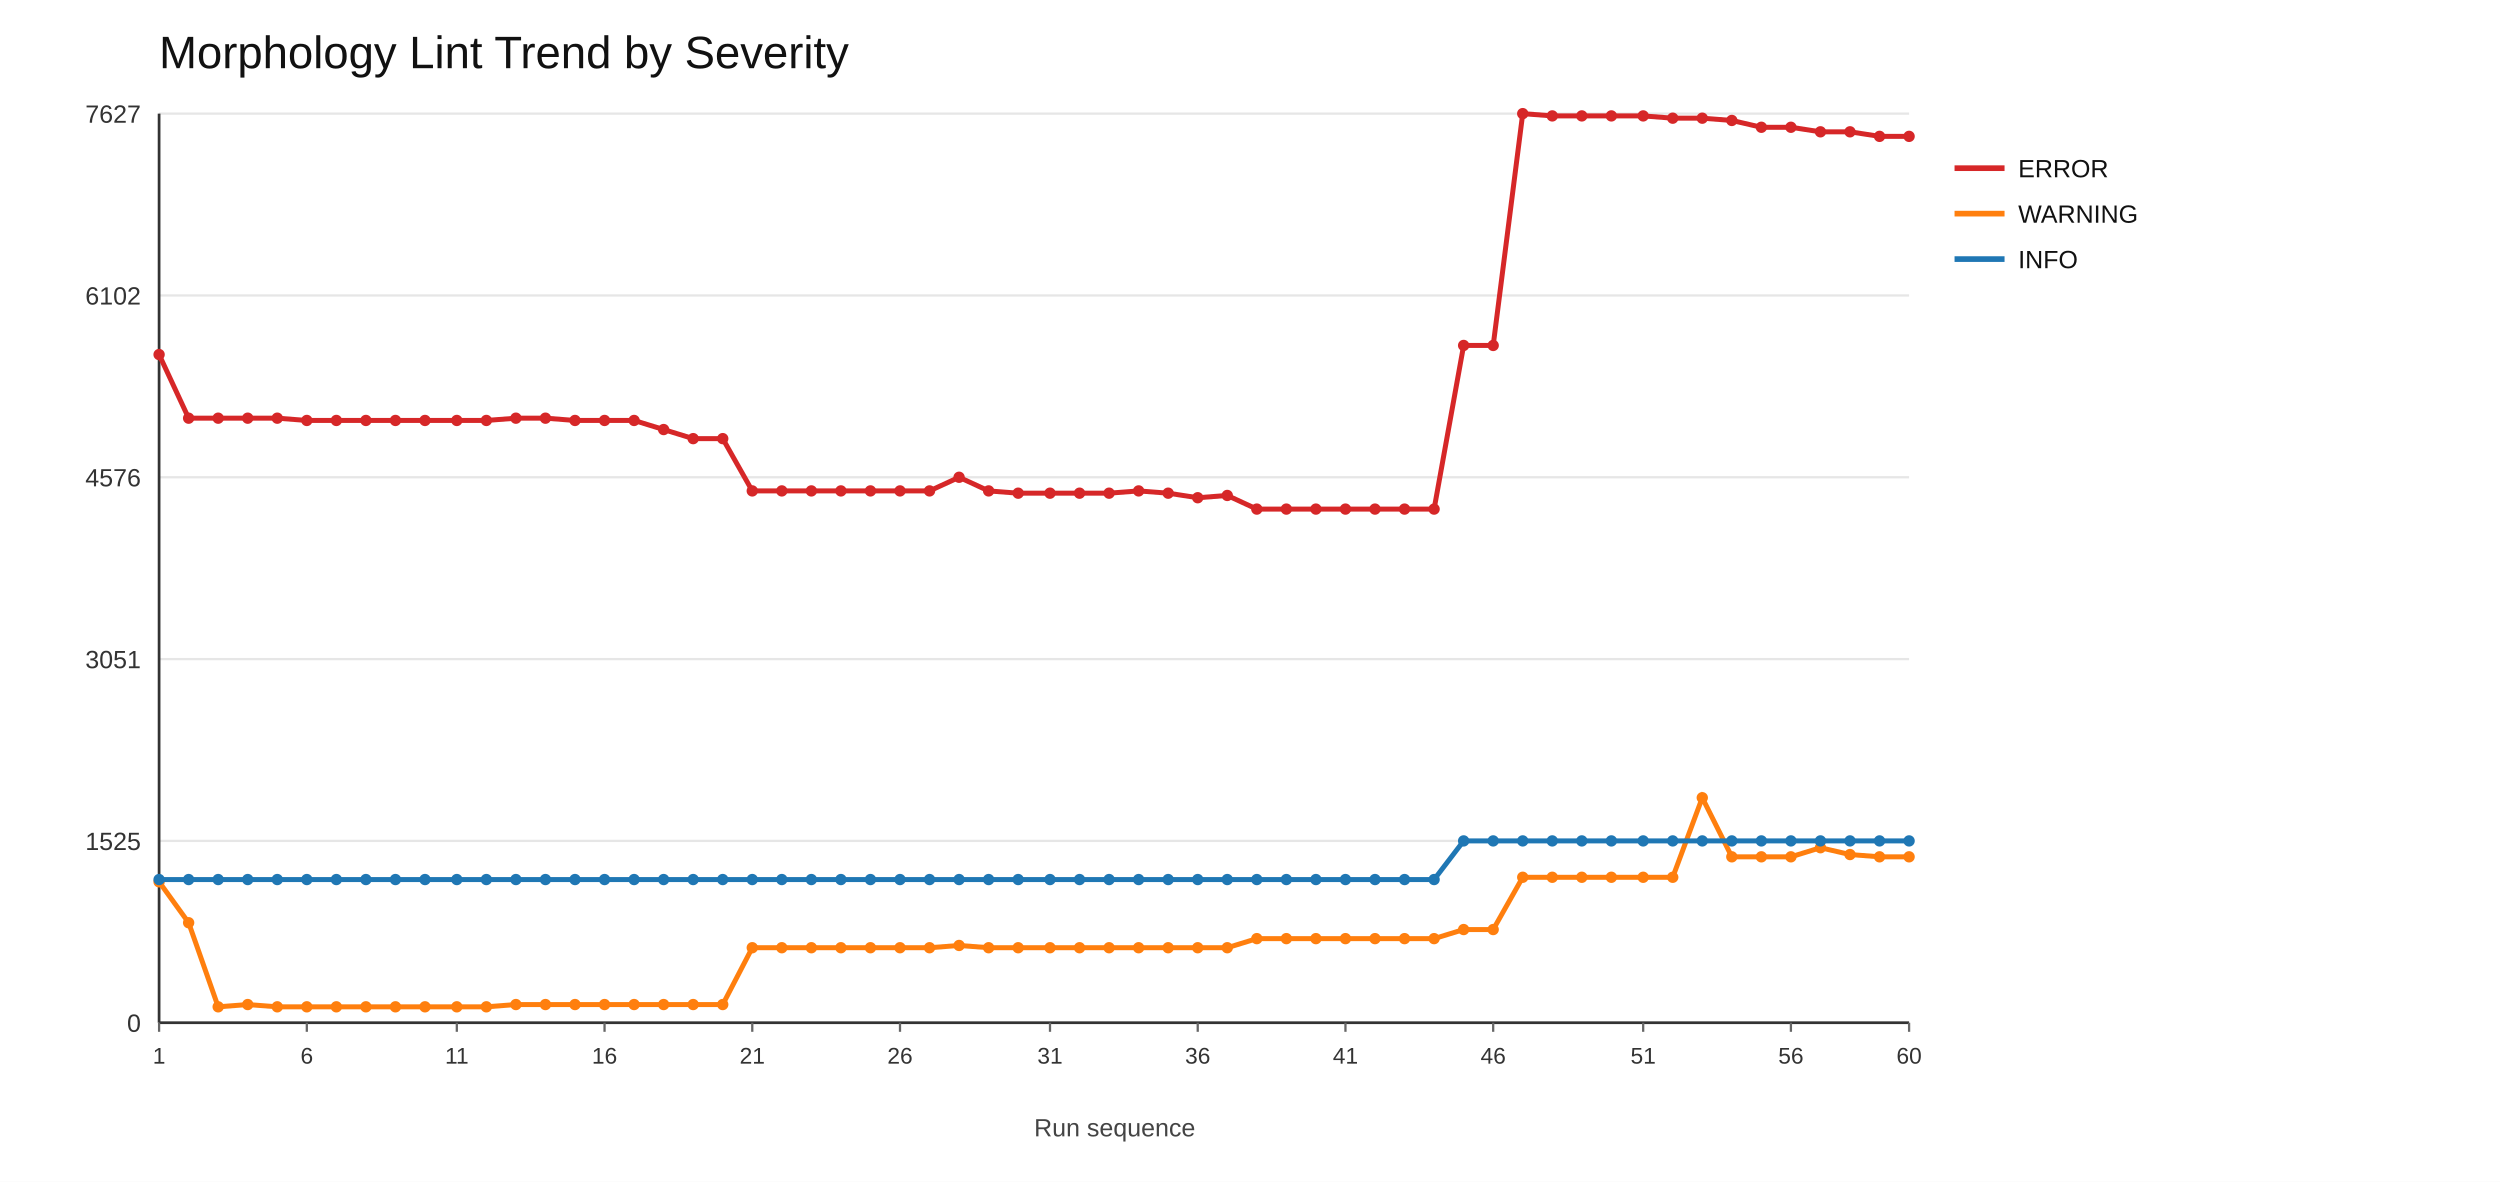
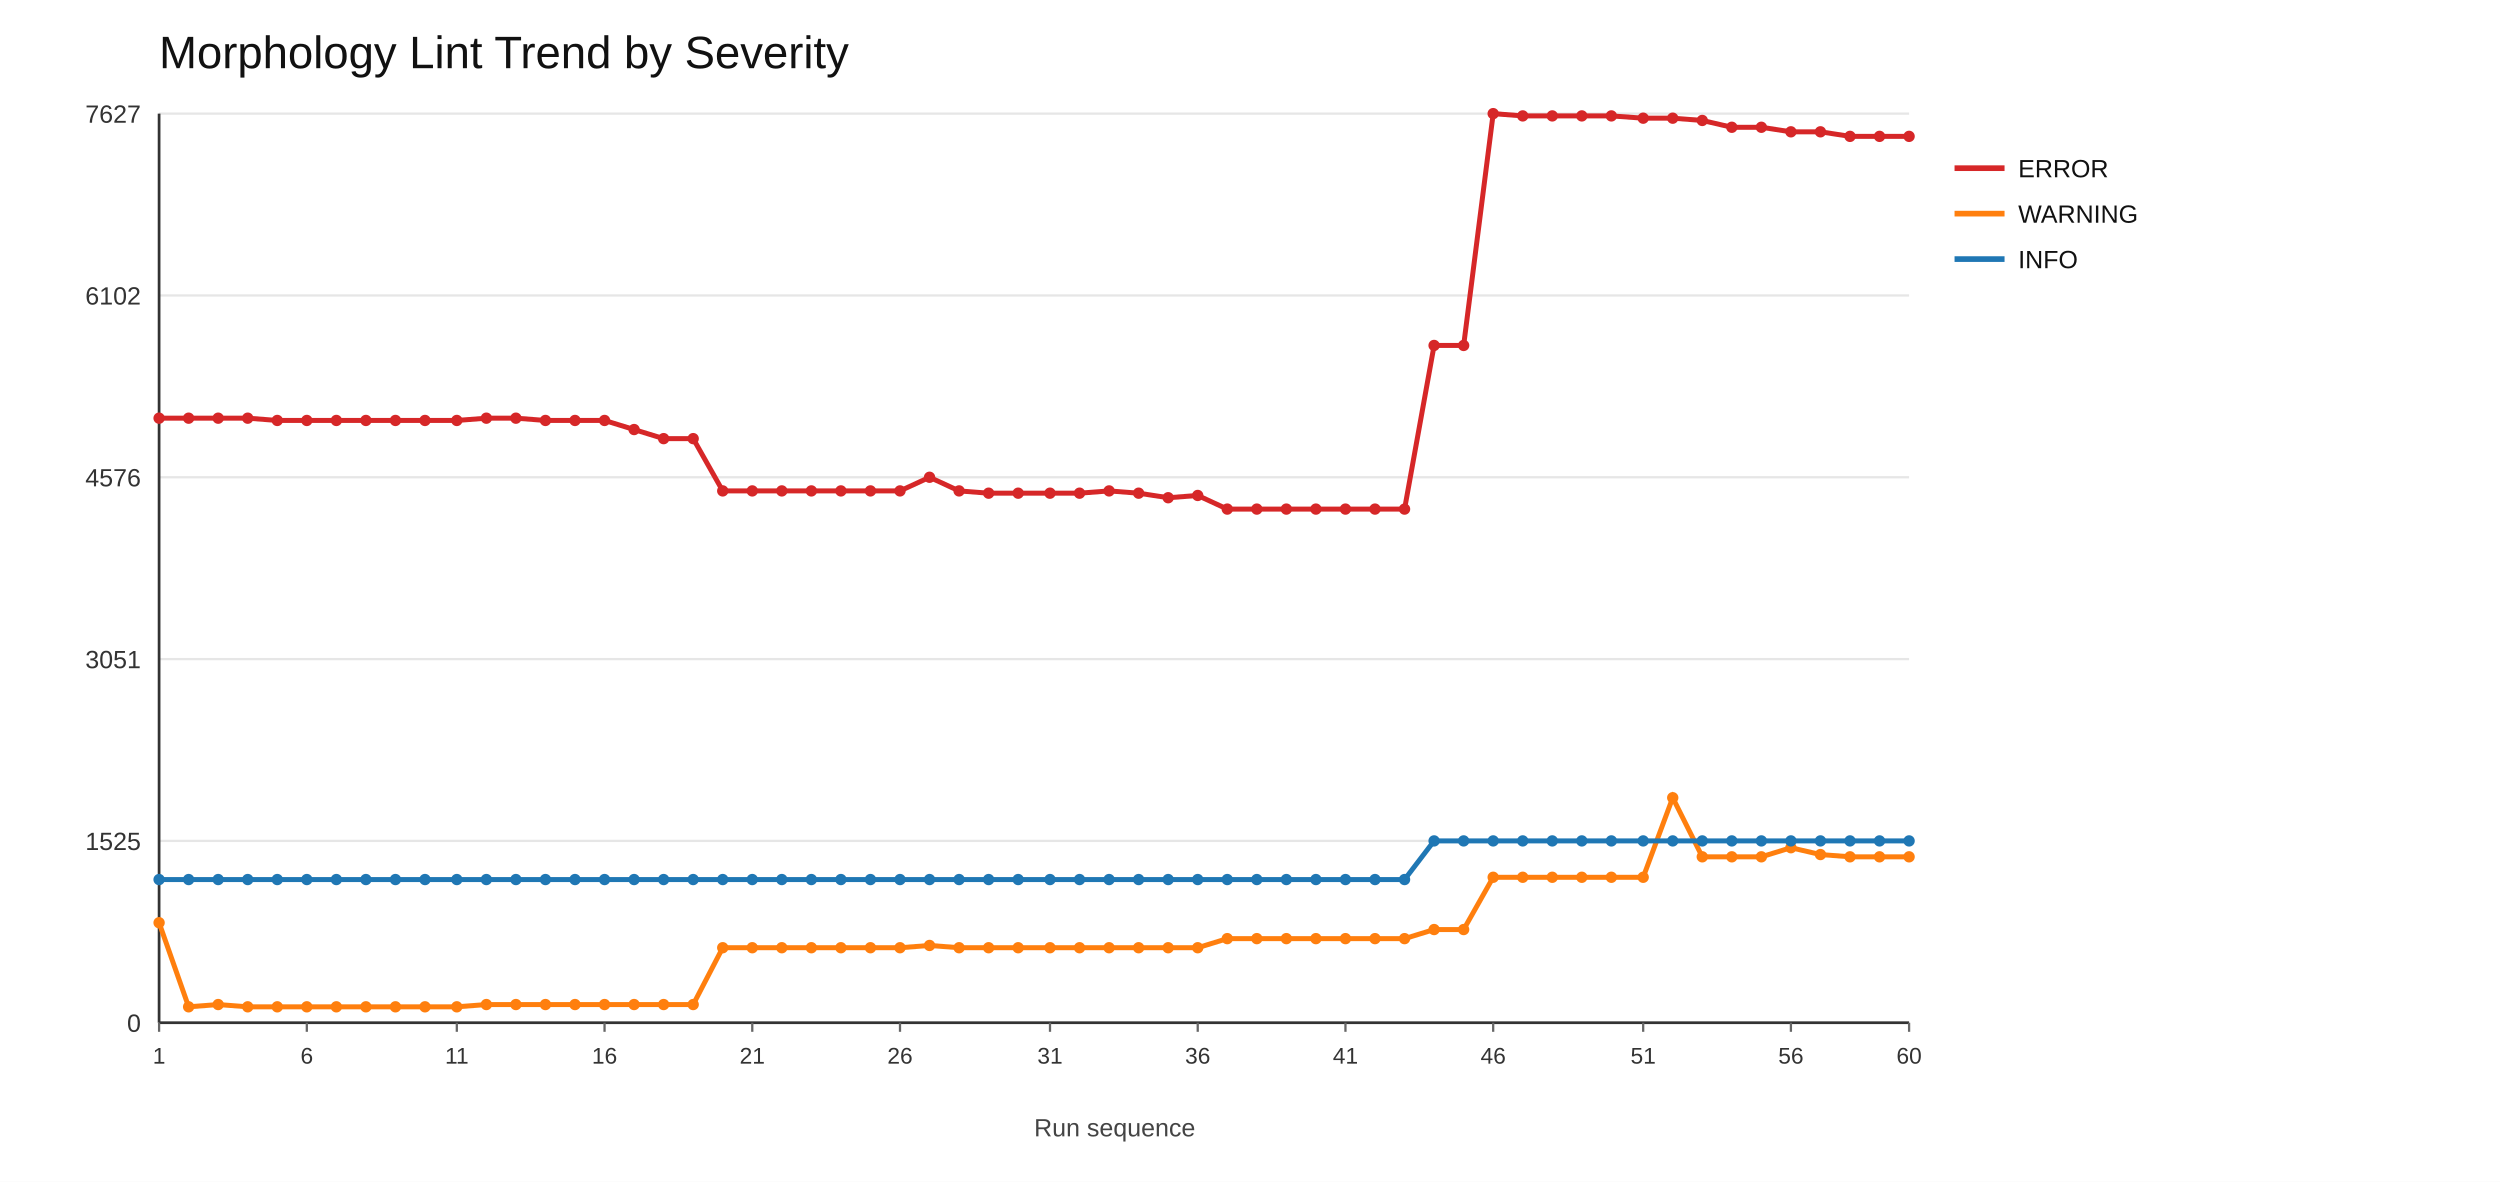
<svg xmlns="http://www.w3.org/2000/svg" width="1100" height="520">
  <rect x="0" y="0" width="1100" height="520" fill="#ffffff" />
  <text x="70" y="30" font-size="20" font-family="Arial" fill="#111">Morphology Lint Trend by Severity</text>
  <line x1="70" y1="450" x2="840" y2="450" stroke="#e6e6e6" stroke-width="1" />
  <text x="62" y="454" font-size="11" font-family="Arial" fill="#333" text-anchor="end">0</text>
  <line x1="70" y1="370" x2="840" y2="370" stroke="#e6e6e6" stroke-width="1" />
  <text x="62" y="374" font-size="11" font-family="Arial" fill="#333" text-anchor="end">1525</text>
  <line x1="70" y1="290" x2="840" y2="290" stroke="#e6e6e6" stroke-width="1" />
  <text x="62" y="294" font-size="11" font-family="Arial" fill="#333" text-anchor="end">3051</text>
  <line x1="70" y1="210" x2="840" y2="210" stroke="#e6e6e6" stroke-width="1" />
  <text x="62" y="214" font-size="11" font-family="Arial" fill="#333" text-anchor="end">4576</text>
  <line x1="70" y1="130" x2="840" y2="130" stroke="#e6e6e6" stroke-width="1" />
  <text x="62" y="134" font-size="11" font-family="Arial" fill="#333" text-anchor="end">6102</text>
  <line x1="70" y1="50" x2="840" y2="50" stroke="#e6e6e6" stroke-width="1" />
  <text x="62" y="54" font-size="11" font-family="Arial" fill="#333" text-anchor="end">7627</text>
  <line x1="70" y1="450" x2="840" y2="450" stroke="#333" stroke-width="1.2" />
  <line x1="70" y1="50" x2="70" y2="450" stroke="#333" stroke-width="1.2" />
  <line x1="70" y1="450" x2="70" y2="454" stroke="#666" stroke-width="1" />
  <text x="70" y="468" font-size="10" font-family="Arial" fill="#333" text-anchor="middle">1</text>
  <line x1="135" y1="450" x2="135" y2="454" stroke="#666" stroke-width="1" />
  <text x="135" y="468" font-size="10" font-family="Arial" fill="#333" text-anchor="middle">6</text>
  <line x1="201" y1="450" x2="201" y2="454" stroke="#666" stroke-width="1" />
  <text x="201" y="468" font-size="10" font-family="Arial" fill="#333" text-anchor="middle">11</text>
  <line x1="266" y1="450" x2="266" y2="454" stroke="#666" stroke-width="1" />
  <text x="266" y="468" font-size="10" font-family="Arial" fill="#333" text-anchor="middle">16</text>
  <line x1="331" y1="450" x2="331" y2="454" stroke="#666" stroke-width="1" />
  <text x="331" y="468" font-size="10" font-family="Arial" fill="#333" text-anchor="middle">21</text>
  <line x1="396" y1="450" x2="396" y2="454" stroke="#666" stroke-width="1" />
  <text x="396" y="468" font-size="10" font-family="Arial" fill="#333" text-anchor="middle">26</text>
  <line x1="462" y1="450" x2="462" y2="454" stroke="#666" stroke-width="1" />
  <text x="462" y="468" font-size="10" font-family="Arial" fill="#333" text-anchor="middle">31</text>
  <line x1="527" y1="450" x2="527" y2="454" stroke="#666" stroke-width="1" />
  <text x="527" y="468" font-size="10" font-family="Arial" fill="#333" text-anchor="middle">36</text>
  <line x1="592" y1="450" x2="592" y2="454" stroke="#666" stroke-width="1" />
  <text x="592" y="468" font-size="10" font-family="Arial" fill="#333" text-anchor="middle">41</text>
  <line x1="657" y1="450" x2="657" y2="454" stroke="#666" stroke-width="1" />
  <text x="657" y="468" font-size="10" font-family="Arial" fill="#333" text-anchor="middle">46</text>
  <line x1="723" y1="450" x2="723" y2="454" stroke="#666" stroke-width="1" />
  <text x="723" y="468" font-size="10" font-family="Arial" fill="#333" text-anchor="middle">51</text>
  <line x1="788" y1="450" x2="788" y2="454" stroke="#666" stroke-width="1" />
  <text x="788" y="468" font-size="10" font-family="Arial" fill="#333" text-anchor="middle">56</text>
  <line x1="840" y1="450" x2="840" y2="454" stroke="#666" stroke-width="1" />
  <text x="840" y="468" font-size="10" font-family="Arial" fill="#333" text-anchor="middle">60</text>
-   <polyline fill="none" stroke="#d62728" stroke-width="2.2" points="70,156 83,184 96,184 109,184 122,184 135,185 148,185 161,185 174,185 187,185 201,185 214,185 227,184 240,184 253,185 266,185 279,185 292,189 305,193 318,193 331,216 344,216 357,216 370,216 383,216 396,216 409,216 422,210 435,216 448,217 462,217 475,217 488,217 501,216 514,217 527,219 540,218 553,224 566,224 579,224 592,224 605,224 618,224 631,224 644,152 657,152 670,50 683,51 696,51 709,51 723,51 736,52 749,52 762,53 775,56 788,56 801,58 814,58 827,60 840,60" />
-   <circle cx="70" cy="156" r="2.5" fill="#d62728" />
+   <polyline fill="none" stroke="#d62728" stroke-width="2.2" points="70,184 83,184 96,184 109,184 122,185 135,185 148,185 161,185 174,185 187,185 201,185 214,184 227,184 240,185 253,185 266,185 279,189 292,193 305,193 318,216 331,216 344,216 357,216 370,216 383,216 396,216 409,210 422,216 435,217 448,217 462,217 475,217 488,216 501,217 514,219 527,218 540,224 553,224 566,224 579,224 592,224 605,224 618,224 631,152 644,152 657,50 670,51 683,51 696,51 709,51 723,52 736,52 749,53 762,56 775,56 788,58 801,58 814,60 827,60 840,60" />
+   <circle cx="70" cy="184" r="2.5" fill="#d62728" />
  <circle cx="83" cy="184" r="2.5" fill="#d62728" />
  <circle cx="96" cy="184" r="2.5" fill="#d62728" />
  <circle cx="109" cy="184" r="2.5" fill="#d62728" />
-   <circle cx="122" cy="184" r="2.5" fill="#d62728" />
+   <circle cx="122" cy="185" r="2.5" fill="#d62728" />
  <circle cx="135" cy="185" r="2.5" fill="#d62728" />
  <circle cx="148" cy="185" r="2.5" fill="#d62728" />
  <circle cx="161" cy="185" r="2.5" fill="#d62728" />
  <circle cx="174" cy="185" r="2.5" fill="#d62728" />
  <circle cx="187" cy="185" r="2.5" fill="#d62728" />
  <circle cx="201" cy="185" r="2.5" fill="#d62728" />
-   <circle cx="214" cy="185" r="2.5" fill="#d62728" />
+   <circle cx="214" cy="184" r="2.5" fill="#d62728" />
  <circle cx="227" cy="184" r="2.5" fill="#d62728" />
-   <circle cx="240" cy="184" r="2.5" fill="#d62728" />
+   <circle cx="240" cy="185" r="2.5" fill="#d62728" />
  <circle cx="253" cy="185" r="2.5" fill="#d62728" />
  <circle cx="266" cy="185" r="2.5" fill="#d62728" />
-   <circle cx="279" cy="185" r="2.5" fill="#d62728" />
-   <circle cx="292" cy="189" r="2.5" fill="#d62728" />
+   <circle cx="279" cy="189" r="2.5" fill="#d62728" />
+   <circle cx="292" cy="193" r="2.5" fill="#d62728" />
  <circle cx="305" cy="193" r="2.5" fill="#d62728" />
-   <circle cx="318" cy="193" r="2.5" fill="#d62728" />
+   <circle cx="318" cy="216" r="2.5" fill="#d62728" />
  <circle cx="331" cy="216" r="2.5" fill="#d62728" />
  <circle cx="344" cy="216" r="2.5" fill="#d62728" />
  <circle cx="357" cy="216" r="2.5" fill="#d62728" />
  <circle cx="370" cy="216" r="2.5" fill="#d62728" />
  <circle cx="383" cy="216" r="2.5" fill="#d62728" />
  <circle cx="396" cy="216" r="2.5" fill="#d62728" />
-   <circle cx="409" cy="216" r="2.5" fill="#d62728" />
-   <circle cx="422" cy="210" r="2.5" fill="#d62728" />
-   <circle cx="435" cy="216" r="2.5" fill="#d62728" />
+   <circle cx="409" cy="210" r="2.5" fill="#d62728" />
+   <circle cx="422" cy="216" r="2.5" fill="#d62728" />
+   <circle cx="435" cy="217" r="2.5" fill="#d62728" />
  <circle cx="448" cy="217" r="2.5" fill="#d62728" />
  <circle cx="462" cy="217" r="2.5" fill="#d62728" />
  <circle cx="475" cy="217" r="2.5" fill="#d62728" />
-   <circle cx="488" cy="217" r="2.5" fill="#d62728" />
-   <circle cx="501" cy="216" r="2.5" fill="#d62728" />
-   <circle cx="514" cy="217" r="2.5" fill="#d62728" />
-   <circle cx="527" cy="219" r="2.5" fill="#d62728" />
-   <circle cx="540" cy="218" r="2.5" fill="#d62728" />
+   <circle cx="488" cy="216" r="2.5" fill="#d62728" />
+   <circle cx="501" cy="217" r="2.5" fill="#d62728" />
+   <circle cx="514" cy="219" r="2.5" fill="#d62728" />
+   <circle cx="527" cy="218" r="2.5" fill="#d62728" />
+   <circle cx="540" cy="224" r="2.5" fill="#d62728" />
  <circle cx="553" cy="224" r="2.5" fill="#d62728" />
  <circle cx="566" cy="224" r="2.5" fill="#d62728" />
  <circle cx="579" cy="224" r="2.5" fill="#d62728" />
  <circle cx="592" cy="224" r="2.5" fill="#d62728" />
  <circle cx="605" cy="224" r="2.5" fill="#d62728" />
  <circle cx="618" cy="224" r="2.5" fill="#d62728" />
-   <circle cx="631" cy="224" r="2.5" fill="#d62728" />
+   <circle cx="631" cy="152" r="2.5" fill="#d62728" />
  <circle cx="644" cy="152" r="2.5" fill="#d62728" />
-   <circle cx="657" cy="152" r="2.5" fill="#d62728" />
-   <circle cx="670" cy="50" r="2.5" fill="#d62728" />
+   <circle cx="657" cy="50" r="2.5" fill="#d62728" />
+   <circle cx="670" cy="51" r="2.5" fill="#d62728" />
  <circle cx="683" cy="51" r="2.5" fill="#d62728" />
  <circle cx="696" cy="51" r="2.5" fill="#d62728" />
  <circle cx="709" cy="51" r="2.5" fill="#d62728" />
-   <circle cx="723" cy="51" r="2.5" fill="#d62728" />
+   <circle cx="723" cy="52" r="2.5" fill="#d62728" />
  <circle cx="736" cy="52" r="2.5" fill="#d62728" />
-   <circle cx="749" cy="52" r="2.5" fill="#d62728" />
-   <circle cx="762" cy="53" r="2.5" fill="#d62728" />
+   <circle cx="749" cy="53" r="2.5" fill="#d62728" />
+   <circle cx="762" cy="56" r="2.5" fill="#d62728" />
  <circle cx="775" cy="56" r="2.5" fill="#d62728" />
-   <circle cx="788" cy="56" r="2.5" fill="#d62728" />
+   <circle cx="788" cy="58" r="2.5" fill="#d62728" />
  <circle cx="801" cy="58" r="2.5" fill="#d62728" />
-   <circle cx="814" cy="58" r="2.5" fill="#d62728" />
+   <circle cx="814" cy="60" r="2.5" fill="#d62728" />
  <circle cx="827" cy="60" r="2.5" fill="#d62728" />
  <circle cx="840" cy="60" r="2.5" fill="#d62728" />
  <line x1="860" y1="74" x2="882" y2="74" stroke="#d62728" stroke-width="2.5" />
  <text x="888" y="78" font-size="11" font-family="Arial" fill="#111">ERROR</text>
-   <polyline fill="none" stroke="#ff7f0e" stroke-width="2.2" points="70,388 83,406 96,443 109,442 122,443 135,443 148,443 161,443 174,443 187,443 201,443 214,443 227,442 240,442 253,442 266,442 279,442 292,442 305,442 318,442 331,417 344,417 357,417 370,417 383,417 396,417 409,417 422,416 435,417 448,417 462,417 475,417 488,417 501,417 514,417 527,417 540,417 553,413 566,413 579,413 592,413 605,413 618,413 631,413 644,409 657,409 670,386 683,386 696,386 709,386 723,386 736,386 749,351 762,377 775,377 788,377 801,373 814,376 827,377 840,377" />
-   <circle cx="70" cy="388" r="2.5" fill="#ff7f0e" />
-   <circle cx="83" cy="406" r="2.5" fill="#ff7f0e" />
-   <circle cx="96" cy="443" r="2.5" fill="#ff7f0e" />
-   <circle cx="109" cy="442" r="2.5" fill="#ff7f0e" />
+   <polyline fill="none" stroke="#ff7f0e" stroke-width="2.2" points="70,406 83,443 96,442 109,443 122,443 135,443 148,443 161,443 174,443 187,443 201,443 214,442 227,442 240,442 253,442 266,442 279,442 292,442 305,442 318,417 331,417 344,417 357,417 370,417 383,417 396,417 409,416 422,417 435,417 448,417 462,417 475,417 488,417 501,417 514,417 527,417 540,413 553,413 566,413 579,413 592,413 605,413 618,413 631,409 644,409 657,386 670,386 683,386 696,386 709,386 723,386 736,351 749,377 762,377 775,377 788,373 801,376 814,377 827,377 840,377" />
+   <circle cx="70" cy="406" r="2.5" fill="#ff7f0e" />
+   <circle cx="83" cy="443" r="2.5" fill="#ff7f0e" />
+   <circle cx="96" cy="442" r="2.5" fill="#ff7f0e" />
+   <circle cx="109" cy="443" r="2.5" fill="#ff7f0e" />
  <circle cx="122" cy="443" r="2.5" fill="#ff7f0e" />
  <circle cx="135" cy="443" r="2.5" fill="#ff7f0e" />
  <circle cx="148" cy="443" r="2.5" fill="#ff7f0e" />
  <circle cx="161" cy="443" r="2.5" fill="#ff7f0e" />
  <circle cx="174" cy="443" r="2.5" fill="#ff7f0e" />
  <circle cx="187" cy="443" r="2.5" fill="#ff7f0e" />
  <circle cx="201" cy="443" r="2.5" fill="#ff7f0e" />
-   <circle cx="214" cy="443" r="2.5" fill="#ff7f0e" />
+   <circle cx="214" cy="442" r="2.5" fill="#ff7f0e" />
  <circle cx="227" cy="442" r="2.5" fill="#ff7f0e" />
  <circle cx="240" cy="442" r="2.5" fill="#ff7f0e" />
  <circle cx="253" cy="442" r="2.5" fill="#ff7f0e" />
  <circle cx="266" cy="442" r="2.5" fill="#ff7f0e" />
  <circle cx="279" cy="442" r="2.5" fill="#ff7f0e" />
  <circle cx="292" cy="442" r="2.5" fill="#ff7f0e" />
  <circle cx="305" cy="442" r="2.5" fill="#ff7f0e" />
-   <circle cx="318" cy="442" r="2.5" fill="#ff7f0e" />
+   <circle cx="318" cy="417" r="2.5" fill="#ff7f0e" />
  <circle cx="331" cy="417" r="2.5" fill="#ff7f0e" />
  <circle cx="344" cy="417" r="2.5" fill="#ff7f0e" />
  <circle cx="357" cy="417" r="2.5" fill="#ff7f0e" />
  <circle cx="370" cy="417" r="2.5" fill="#ff7f0e" />
  <circle cx="383" cy="417" r="2.5" fill="#ff7f0e" />
  <circle cx="396" cy="417" r="2.5" fill="#ff7f0e" />
-   <circle cx="409" cy="417" r="2.5" fill="#ff7f0e" />
-   <circle cx="422" cy="416" r="2.5" fill="#ff7f0e" />
+   <circle cx="409" cy="416" r="2.5" fill="#ff7f0e" />
+   <circle cx="422" cy="417" r="2.5" fill="#ff7f0e" />
  <circle cx="435" cy="417" r="2.5" fill="#ff7f0e" />
  <circle cx="448" cy="417" r="2.5" fill="#ff7f0e" />
  <circle cx="462" cy="417" r="2.5" fill="#ff7f0e" />
  <circle cx="475" cy="417" r="2.5" fill="#ff7f0e" />
  <circle cx="488" cy="417" r="2.5" fill="#ff7f0e" />
  <circle cx="501" cy="417" r="2.5" fill="#ff7f0e" />
  <circle cx="514" cy="417" r="2.5" fill="#ff7f0e" />
  <circle cx="527" cy="417" r="2.5" fill="#ff7f0e" />
-   <circle cx="540" cy="417" r="2.5" fill="#ff7f0e" />
+   <circle cx="540" cy="413" r="2.5" fill="#ff7f0e" />
  <circle cx="553" cy="413" r="2.5" fill="#ff7f0e" />
  <circle cx="566" cy="413" r="2.5" fill="#ff7f0e" />
  <circle cx="579" cy="413" r="2.5" fill="#ff7f0e" />
  <circle cx="592" cy="413" r="2.5" fill="#ff7f0e" />
  <circle cx="605" cy="413" r="2.5" fill="#ff7f0e" />
  <circle cx="618" cy="413" r="2.5" fill="#ff7f0e" />
-   <circle cx="631" cy="413" r="2.5" fill="#ff7f0e" />
+   <circle cx="631" cy="409" r="2.5" fill="#ff7f0e" />
  <circle cx="644" cy="409" r="2.5" fill="#ff7f0e" />
-   <circle cx="657" cy="409" r="2.5" fill="#ff7f0e" />
+   <circle cx="657" cy="386" r="2.5" fill="#ff7f0e" />
  <circle cx="670" cy="386" r="2.5" fill="#ff7f0e" />
  <circle cx="683" cy="386" r="2.5" fill="#ff7f0e" />
  <circle cx="696" cy="386" r="2.5" fill="#ff7f0e" />
  <circle cx="709" cy="386" r="2.5" fill="#ff7f0e" />
  <circle cx="723" cy="386" r="2.5" fill="#ff7f0e" />
-   <circle cx="736" cy="386" r="2.5" fill="#ff7f0e" />
-   <circle cx="749" cy="351" r="2.5" fill="#ff7f0e" />
+   <circle cx="736" cy="351" r="2.5" fill="#ff7f0e" />
+   <circle cx="749" cy="377" r="2.5" fill="#ff7f0e" />
  <circle cx="762" cy="377" r="2.5" fill="#ff7f0e" />
  <circle cx="775" cy="377" r="2.5" fill="#ff7f0e" />
-   <circle cx="788" cy="377" r="2.5" fill="#ff7f0e" />
-   <circle cx="801" cy="373" r="2.5" fill="#ff7f0e" />
-   <circle cx="814" cy="376" r="2.5" fill="#ff7f0e" />
+   <circle cx="788" cy="373" r="2.5" fill="#ff7f0e" />
+   <circle cx="801" cy="376" r="2.5" fill="#ff7f0e" />
+   <circle cx="814" cy="377" r="2.5" fill="#ff7f0e" />
  <circle cx="827" cy="377" r="2.5" fill="#ff7f0e" />
  <circle cx="840" cy="377" r="2.5" fill="#ff7f0e" />
  <line x1="860" y1="94" x2="882" y2="94" stroke="#ff7f0e" stroke-width="2.5" />
  <text x="888" y="98" font-size="11" font-family="Arial" fill="#111">WARNING</text>
-   <polyline fill="none" stroke="#1f77b4" stroke-width="2.2" points="70,387 83,387 96,387 109,387 122,387 135,387 148,387 161,387 174,387 187,387 201,387 214,387 227,387 240,387 253,387 266,387 279,387 292,387 305,387 318,387 331,387 344,387 357,387 370,387 383,387 396,387 409,387 422,387 435,387 448,387 462,387 475,387 488,387 501,387 514,387 527,387 540,387 553,387 566,387 579,387 592,387 605,387 618,387 631,387 644,370 657,370 670,370 683,370 696,370 709,370 723,370 736,370 749,370 762,370 775,370 788,370 801,370 814,370 827,370 840,370" />
+   <polyline fill="none" stroke="#1f77b4" stroke-width="2.2" points="70,387 83,387 96,387 109,387 122,387 135,387 148,387 161,387 174,387 187,387 201,387 214,387 227,387 240,387 253,387 266,387 279,387 292,387 305,387 318,387 331,387 344,387 357,387 370,387 383,387 396,387 409,387 422,387 435,387 448,387 462,387 475,387 488,387 501,387 514,387 527,387 540,387 553,387 566,387 579,387 592,387 605,387 618,387 631,370 644,370 657,370 670,370 683,370 696,370 709,370 723,370 736,370 749,370 762,370 775,370 788,370 801,370 814,370 827,370 840,370" />
  <circle cx="70" cy="387" r="2.5" fill="#1f77b4" />
  <circle cx="83" cy="387" r="2.5" fill="#1f77b4" />
  <circle cx="96" cy="387" r="2.5" fill="#1f77b4" />
  <circle cx="109" cy="387" r="2.5" fill="#1f77b4" />
  <circle cx="122" cy="387" r="2.5" fill="#1f77b4" />
  <circle cx="135" cy="387" r="2.5" fill="#1f77b4" />
  <circle cx="148" cy="387" r="2.5" fill="#1f77b4" />
  <circle cx="161" cy="387" r="2.5" fill="#1f77b4" />
  <circle cx="174" cy="387" r="2.5" fill="#1f77b4" />
  <circle cx="187" cy="387" r="2.5" fill="#1f77b4" />
  <circle cx="201" cy="387" r="2.5" fill="#1f77b4" />
  <circle cx="214" cy="387" r="2.5" fill="#1f77b4" />
  <circle cx="227" cy="387" r="2.5" fill="#1f77b4" />
  <circle cx="240" cy="387" r="2.5" fill="#1f77b4" />
  <circle cx="253" cy="387" r="2.5" fill="#1f77b4" />
  <circle cx="266" cy="387" r="2.5" fill="#1f77b4" />
  <circle cx="279" cy="387" r="2.5" fill="#1f77b4" />
  <circle cx="292" cy="387" r="2.5" fill="#1f77b4" />
  <circle cx="305" cy="387" r="2.5" fill="#1f77b4" />
  <circle cx="318" cy="387" r="2.5" fill="#1f77b4" />
  <circle cx="331" cy="387" r="2.5" fill="#1f77b4" />
  <circle cx="344" cy="387" r="2.5" fill="#1f77b4" />
  <circle cx="357" cy="387" r="2.5" fill="#1f77b4" />
  <circle cx="370" cy="387" r="2.5" fill="#1f77b4" />
  <circle cx="383" cy="387" r="2.5" fill="#1f77b4" />
  <circle cx="396" cy="387" r="2.5" fill="#1f77b4" />
  <circle cx="409" cy="387" r="2.5" fill="#1f77b4" />
  <circle cx="422" cy="387" r="2.5" fill="#1f77b4" />
  <circle cx="435" cy="387" r="2.5" fill="#1f77b4" />
  <circle cx="448" cy="387" r="2.5" fill="#1f77b4" />
  <circle cx="462" cy="387" r="2.5" fill="#1f77b4" />
  <circle cx="475" cy="387" r="2.5" fill="#1f77b4" />
  <circle cx="488" cy="387" r="2.5" fill="#1f77b4" />
  <circle cx="501" cy="387" r="2.5" fill="#1f77b4" />
  <circle cx="514" cy="387" r="2.5" fill="#1f77b4" />
  <circle cx="527" cy="387" r="2.5" fill="#1f77b4" />
  <circle cx="540" cy="387" r="2.5" fill="#1f77b4" />
  <circle cx="553" cy="387" r="2.5" fill="#1f77b4" />
  <circle cx="566" cy="387" r="2.5" fill="#1f77b4" />
  <circle cx="579" cy="387" r="2.5" fill="#1f77b4" />
  <circle cx="592" cy="387" r="2.5" fill="#1f77b4" />
  <circle cx="605" cy="387" r="2.5" fill="#1f77b4" />
  <circle cx="618" cy="387" r="2.5" fill="#1f77b4" />
-   <circle cx="631" cy="387" r="2.5" fill="#1f77b4" />
+   <circle cx="631" cy="370" r="2.5" fill="#1f77b4" />
  <circle cx="644" cy="370" r="2.5" fill="#1f77b4" />
  <circle cx="657" cy="370" r="2.5" fill="#1f77b4" />
  <circle cx="670" cy="370" r="2.5" fill="#1f77b4" />
  <circle cx="683" cy="370" r="2.5" fill="#1f77b4" />
  <circle cx="696" cy="370" r="2.5" fill="#1f77b4" />
  <circle cx="709" cy="370" r="2.5" fill="#1f77b4" />
  <circle cx="723" cy="370" r="2.5" fill="#1f77b4" />
  <circle cx="736" cy="370" r="2.5" fill="#1f77b4" />
  <circle cx="749" cy="370" r="2.5" fill="#1f77b4" />
  <circle cx="762" cy="370" r="2.5" fill="#1f77b4" />
  <circle cx="775" cy="370" r="2.5" fill="#1f77b4" />
  <circle cx="788" cy="370" r="2.5" fill="#1f77b4" />
  <circle cx="801" cy="370" r="2.5" fill="#1f77b4" />
  <circle cx="814" cy="370" r="2.5" fill="#1f77b4" />
  <circle cx="827" cy="370" r="2.5" fill="#1f77b4" />
  <circle cx="840" cy="370" r="2.5" fill="#1f77b4" />
  <line x1="860" y1="114" x2="882" y2="114" stroke="#1f77b4" stroke-width="2.5" />
  <text x="888" y="118" font-size="11" font-family="Arial" fill="#111">INFO</text>
  <text x="455" y="500" font-size="11" font-family="Arial" fill="#444">Run sequence</text>
</svg>
